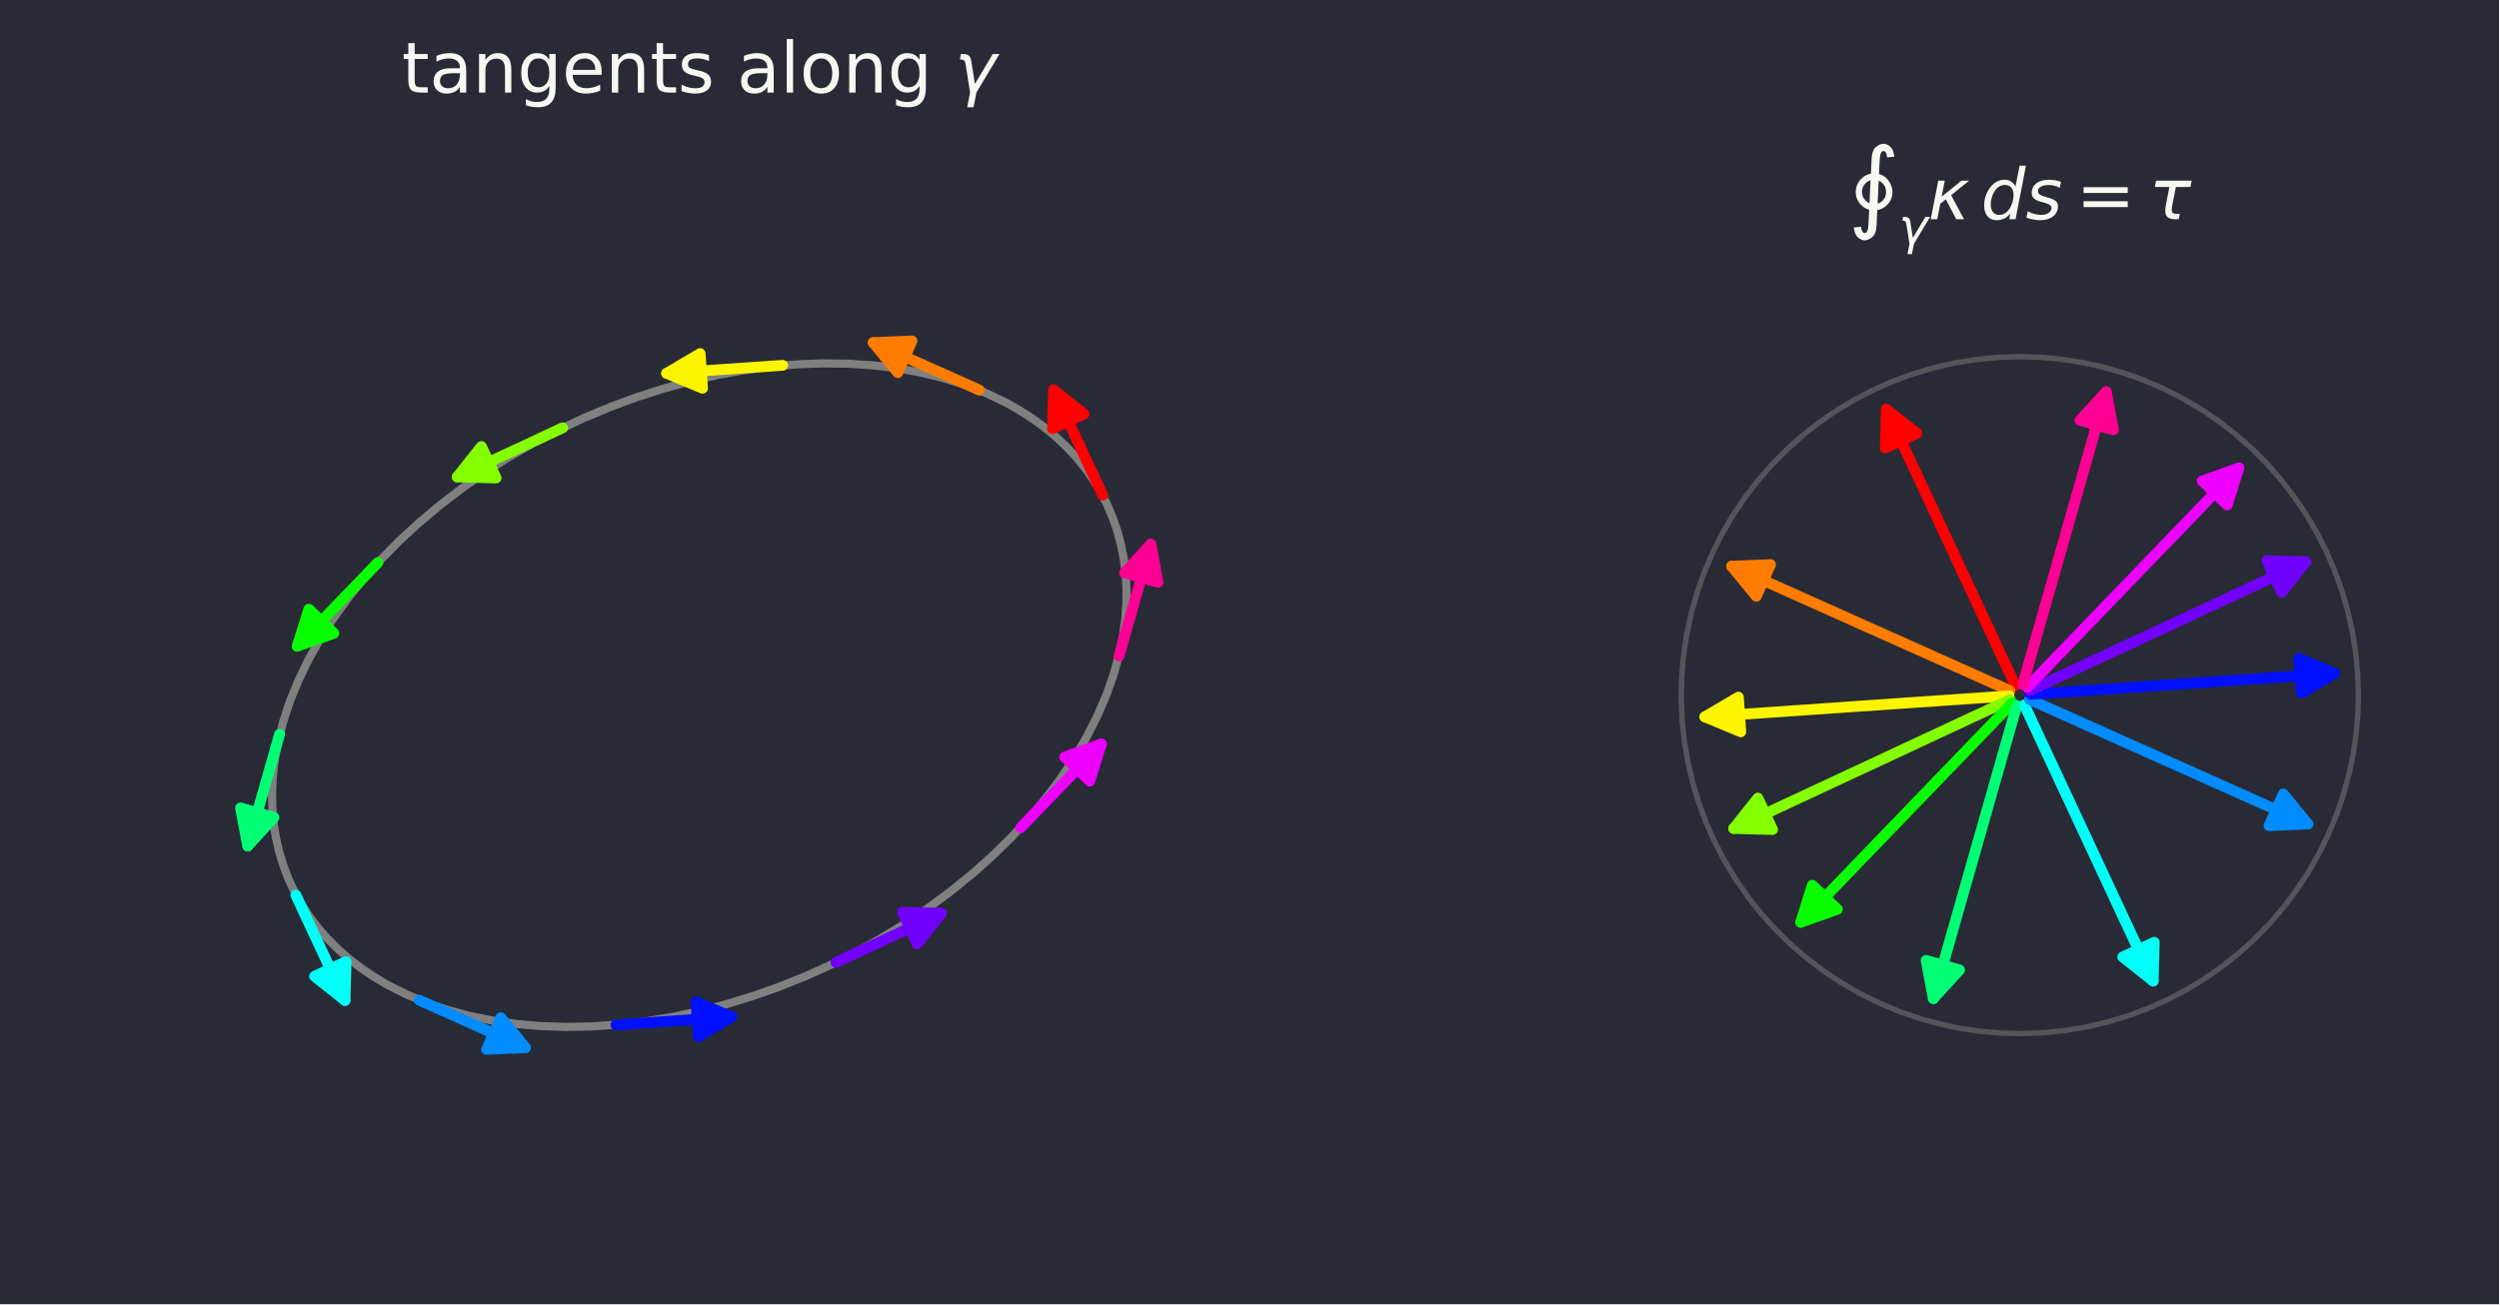
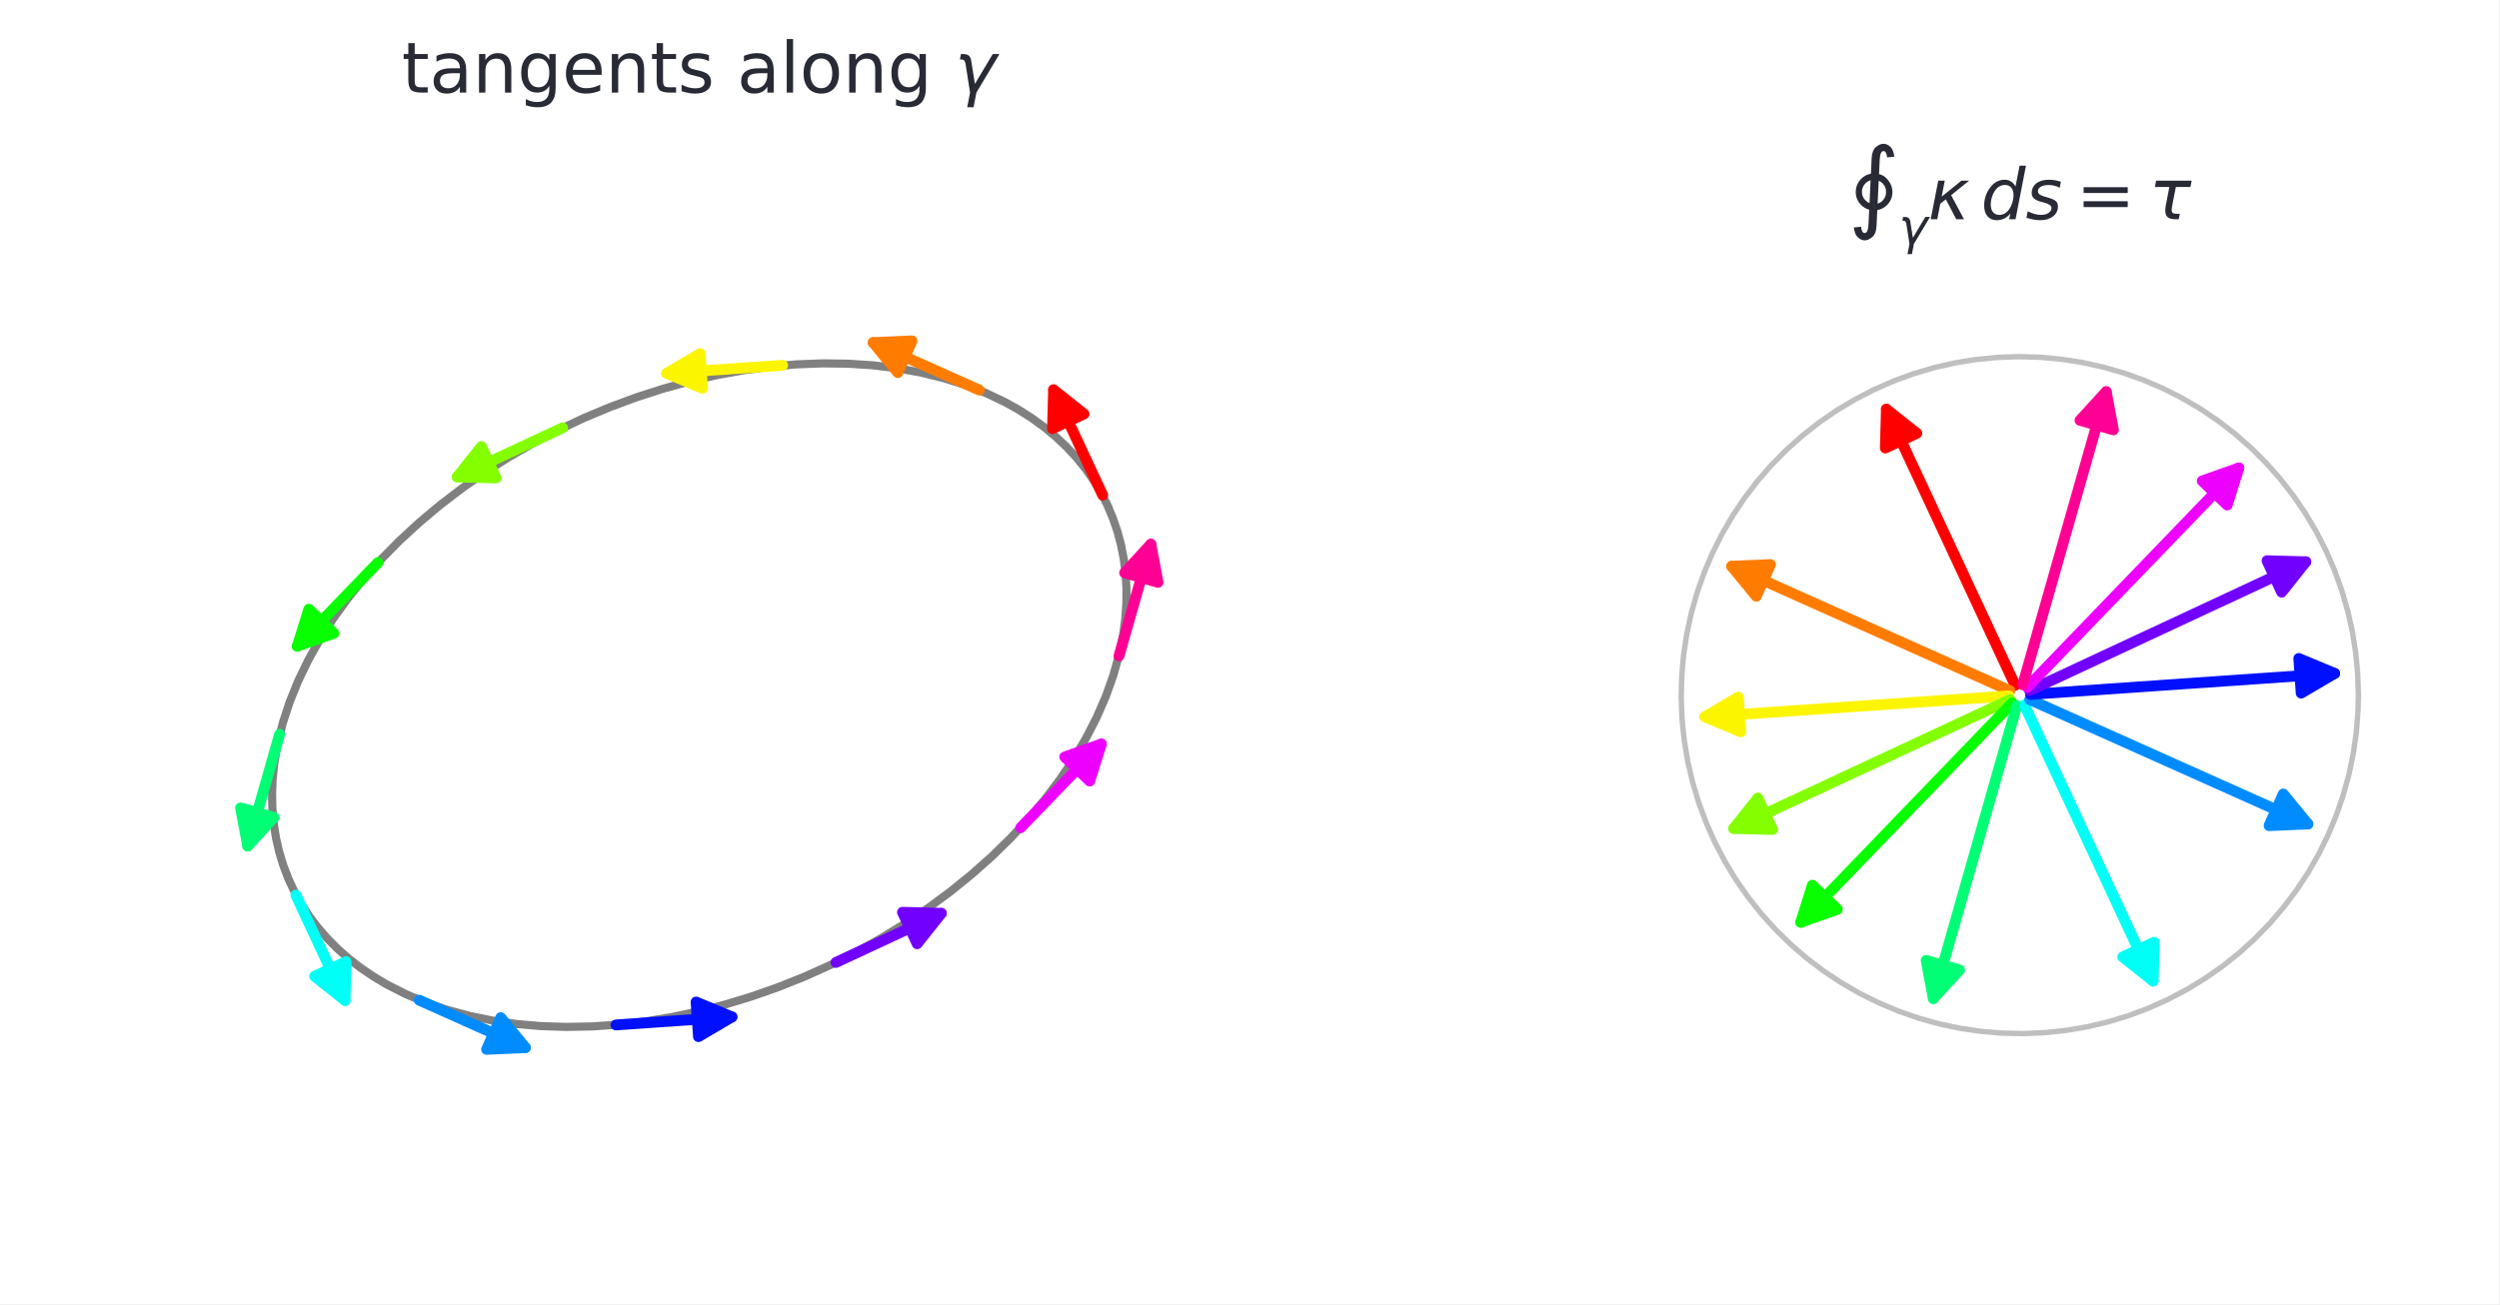
<svg xmlns="http://www.w3.org/2000/svg" xmlns:xlink="http://www.w3.org/1999/xlink" width="460.8pt" height="240.568pt" viewBox="0 0 460.8 240.568" version="1.1">
  <defs>
    <style type="text/css">*{stroke-linejoin: round; stroke-linecap: butt}</style>
  </defs>
  <g id="figure_1">
    <g id="patch_1">
-       <path d="M 0 240.568  L 460.8 240.568  L 460.8 0  L 0 0  z " style="fill: #282a36" />
+       <path d="M 0 240.568  L 460.8 240.568  L 460.8 0  L 0 0  z " style="fill: #ffffff" />
    </g>
    <g id="axes_1">
      <g id="line2d_1">
-         <path d="M 204.176 93.143  L 202.988 90.814  L 201.635 88.568  L 200.119 86.41  L 198.444 84.346  L 196.614 82.38  L 194.634 80.516  L 192.506 78.759  L 190.237 77.112  L 187.831 75.579  L 185.294 74.163  L 181.717 72.464  L 177.93 70.986  L 173.949 69.735  L 169.789 68.716  L 165.467 67.933  L 161.001 67.389  L 156.407 67.086  L 151.704 67.026  L 146.912 67.209  L 142.047 67.634  L 137.131 68.298  L 132.183 69.201  L 127.221 70.338  L 122.267 71.704  L 117.339 73.295  L 112.457 75.103  L 107.64 77.122  L 102.908 79.344  L 98.279 81.76  L 93.772 84.36  L 89.404 87.133  L 85.193 90.07  L 81.156 93.159  L 77.308 96.386  L 73.665 99.739  L 70.241 103.206  L 67.051 106.772  L 64.105 110.423  L 61.417 114.144  L 58.997 117.922  L 56.854 121.74  L 54.997 125.584  L 53.433 129.438  L 52.169 133.288  L 51.209 137.117  L 50.558 140.911  L 50.273 143.725  L 50.164 146.504  L 50.231 149.242  L 50.474 151.933  L 50.891 154.571  L 51.483 157.151  L 52.247 159.665  L 53.183 162.11  L 54.288 164.479  L 55.559 166.768  L 56.994 168.97  L 58.59 171.081  L 60.343 173.097  L 62.248 175.012  L 64.303 176.824  L 66.502 178.526  L 68.84 180.117  L 71.312 181.592  L 74.807 183.372  L 78.517 184.934  L 82.428 186.271  L 86.522 187.377  L 90.785 188.249  L 95.199 188.883  L 99.747 189.276  L 104.411 189.427  L 109.173 189.336  L 114.012 189.002  L 118.911 188.427  L 123.85 187.613  L 128.809 186.563  L 133.768 185.282  L 138.708 183.775  L 143.61 182.048  L 148.453 180.107  L 153.22 177.96  L 157.889 175.616  L 162.444 173.084  L 166.866 170.374  L 171.138 167.497  L 175.242 164.464  L 179.163 161.287  L 182.885 157.98  L 186.392 154.554  L 189.672 151.024  L 192.711 147.403  L 195.497 143.706  L 198.019 139.948  L 200.267 136.144  L 202.232 132.307  L 203.906 128.455  L 205.283 124.602  L 206.358 120.763  L 207.125 116.954  L 207.497 114.126  L 207.694 111.329  L 207.715 108.57  L 207.561 105.854  L 207.23 103.189  L 206.726 100.579  L 206.047 98.031  L 205.197 95.551  L 204.176 93.143  L 204.176 93.143  " clip-path="url(#p7dc46b25e7)" style="fill: none; stroke: #808080; stroke-width: 1.5; stroke-linecap: square" />
+         <path d="M 204.176 93.143  L 202.988 90.814  L 201.635 88.568  L 200.119 86.41  L 198.444 84.346  L 196.614 82.38  L 194.634 80.516  L 192.506 78.759  L 190.237 77.112  L 187.831 75.579  L 185.294 74.163  L 181.717 72.464  L 177.93 70.986  L 173.949 69.735  L 169.789 68.716  L 165.467 67.933  L 161.001 67.389  L 156.407 67.086  L 151.704 67.026  L 146.912 67.209  L 142.047 67.634  L 137.131 68.298  L 132.183 69.201  L 127.221 70.338  L 122.267 71.704  L 117.339 73.295  L 112.457 75.103  L 107.64 77.122  L 102.908 79.344  L 98.279 81.76  L 93.772 84.36  L 89.404 87.133  L 85.193 90.07  L 81.156 93.159  L 77.308 96.386  L 73.665 99.739  L 70.241 103.206  L 67.051 106.772  L 64.105 110.423  L 61.417 114.144  L 58.997 117.922  L 56.854 121.74  L 54.997 125.584  L 53.433 129.438  L 52.169 133.288  L 51.209 137.117  L 50.558 140.911  L 50.273 143.725  L 50.164 146.504  L 50.231 149.242  L 50.474 151.933  L 50.891 154.571  L 51.483 157.151  L 52.247 159.665  L 53.183 162.11  L 54.288 164.479  L 55.559 166.768  L 56.994 168.97  L 58.59 171.081  L 60.343 173.097  L 62.248 175.012  L 64.303 176.824  L 66.502 178.526  L 68.84 180.117  L 71.312 181.592  L 74.807 183.372  L 78.517 184.934  L 82.428 186.271  L 86.522 187.377  L 90.785 188.249  L 95.199 188.883  L 99.747 189.276  L 104.411 189.427  L 109.173 189.336  L 114.012 189.002  L 118.911 188.427  L 123.85 187.613  L 128.809 186.563  L 133.768 185.282  L 138.708 183.775  L 143.61 182.048  L 148.453 180.107  L 153.22 177.96  L 157.889 175.616  L 162.444 173.084  L 166.866 170.374  L 171.138 167.497  L 175.242 164.464  L 179.163 161.287  L 182.885 157.98  L 186.392 154.554  L 189.672 151.024  L 192.711 147.403  L 195.497 143.706  L 198.019 139.948  L 200.267 136.144  L 202.232 132.307  L 203.906 128.455  L 205.283 124.602  L 206.358 120.763  L 207.125 116.954  L 207.497 114.126  L 207.694 111.329  L 207.715 108.57  L 207.561 105.854  L 207.23 103.189  L 206.726 100.579  L 206.047 98.031  L 205.197 95.551  L 204.176 93.143  L 204.176 93.143  " clip-path="url(#pf530fea430)" style="fill: none; stroke: #808080; stroke-width: 1.5; stroke-linecap: square" />
      </g>
      <g id="patch_2">
        <path d="M 203.33 91.328  Q 198.33 80.604 194.274 71.907  " style="fill: none; stroke: #ff0000; stroke-width: 2; stroke-linecap: round" />
        <path d="M 194.079 79.06  L 194.274 71.907  L 199.879 76.355  z " style="fill: #ff0000; stroke: #ff0000; stroke-width: 2; stroke-linecap: round" />
      </g>
      <g id="patch_3">
        <path d="M 180.576 71.948  Q 169.775 67.115 161.016 63.196  " style="fill: none; stroke: #ff7c00; stroke-width: 2; stroke-linecap: round" />
        <path d="M 165.551 68.731  L 161.016 63.196  L 168.165 62.889  z " style="fill: #ff7c00; stroke: #ff7c00; stroke-width: 2; stroke-linecap: round" />
      </g>
      <g id="patch_4">
        <path d="M 144.309 67.387  Q 132.505 68.201 122.931 68.862  " style="fill: none; stroke: #fcf500; stroke-width: 2; stroke-linecap: round" />
        <path d="M 129.537 71.614  L 122.931 68.862  L 129.096 65.229  z " style="fill: #fcf500; stroke: #fcf500; stroke-width: 2; stroke-linecap: round" />
      </g>
      <g id="patch_5">
        <path d="M 103.743 78.916  Q 93.019 83.917 84.322 87.972  " style="fill: none; stroke: #84ff00; stroke-width: 2; stroke-linecap: round" />
        <path d="M 91.475 88.168  L 84.322 87.972  L 88.77 82.367  z " style="fill: #84ff00; stroke: #84ff00; stroke-width: 2; stroke-linecap: round" />
      </g>
      <g id="patch_6">
        <path d="M 69.686 103.772  Q 61.474 112.29 54.815 119.199  " style="fill: none; stroke: #08ff00; stroke-width: 2; stroke-linecap: round" />
        <path d="M 61.56 116.812  L 54.815 119.199  L 56.952 112.371  z " style="fill: #08ff00; stroke: #08ff00; stroke-width: 2; stroke-linecap: round" />
      </g>
      <g id="patch_7">
        <path d="M 51.551 135.454  Q 48.311 146.834 45.683 156.063  " style="fill: none; stroke: #00ff74; stroke-width: 2; stroke-linecap: round" />
        <path d="M 50.514 150.784  L 45.683 156.063  L 44.358 149.032  z " style="fill: #00ff74; stroke: #00ff74; stroke-width: 2; stroke-linecap: round" />
      </g>
      <g id="patch_8">
        <path d="M 54.561 165.12  Q 59.561 175.844 63.617 184.541  " style="fill: none; stroke: #00fff6; stroke-width: 2; stroke-linecap: round" />
        <path d="M 63.812 177.388  L 63.617 184.541  L 58.012 180.093  z " style="fill: #00fff6; stroke: #00fff6; stroke-width: 2; stroke-linecap: round" />
      </g>
      <g id="patch_9">
        <path d="M 77.315 184.5  Q 88.116 189.332 96.875 193.252  " style="fill: none; stroke: #008cff; stroke-width: 2; stroke-linecap: round" />
        <path d="M 92.34 187.717  L 96.875 193.252  L 89.726 193.559  z " style="fill: #008cff; stroke: #008cff; stroke-width: 2; stroke-linecap: round" />
      </g>
      <g id="patch_10">
        <path d="M 113.582 189.061  Q 125.386 188.246 134.96 187.585  " style="fill: none; stroke: #0010ff; stroke-width: 2; stroke-linecap: round" />
        <path d="M 128.354 184.834  L 134.96 187.585  L 128.795 191.219  z " style="fill: #0010ff; stroke: #0010ff; stroke-width: 2; stroke-linecap: round" />
      </g>
      <g id="patch_11">
        <path d="M 154.148 177.531  Q 164.872 172.531 173.569 168.475  " style="fill: none; stroke: #7200ff; stroke-width: 2; stroke-linecap: round" />
        <path d="M 166.416 168.28  L 173.569 168.475  L 169.121 174.08  z " style="fill: #7200ff; stroke: #7200ff; stroke-width: 2; stroke-linecap: round" />
      </g>
      <g id="patch_12">
        <path d="M 188.205 152.676  Q 196.417 144.157 203.076 137.248  " style="fill: none; stroke: #ee00ff; stroke-width: 2; stroke-linecap: round" />
        <path d="M 196.331 139.635  L 203.076 137.248  L 200.939 144.077  z " style="fill: #ee00ff; stroke: #ee00ff; stroke-width: 2; stroke-linecap: round" />
      </g>
      <g id="patch_13">
        <path d="M 206.34 120.994  Q 209.58 109.614 212.208 100.384  " style="fill: none; stroke: #ff0094; stroke-width: 2; stroke-linecap: round" />
        <path d="M 207.377 105.663  L 212.208 100.384  L 213.533 107.416  z " style="fill: #ff0094; stroke: #ff0094; stroke-width: 2; stroke-linecap: round" />
      </g>
      <g id="text_1">
-         <g style="fill: #f8f8f2" transform="translate(74.08545 17.08) scale(0.13 -0.13)">
+         <g style="fill: #282a36" transform="translate(74.08545 17.08) scale(0.13 -0.13)">
          <defs>
            <path id="DejaVuSans-57" d="M 1172 4494  L 1172 3500  L 2356 3500  L 2356 3053  L 1172 3053  L 1172 1153  Q 1172 725 1289 603  Q 1406 481 1766 481  L 2356 481  L 2356 0  L 1766 0  Q 1100 0 847 248  Q 594 497 594 1153  L 594 3053  L 172 3053  L 172 3500  L 594 3500  L 594 4494  L 1172 4494  z " transform="scale(0.015625)" />
            <path id="DejaVuSans-44" d="M 2194 1759  Q 1497 1759 1228 1600  Q 959 1441 959 1056  Q 959 750 1161 570  Q 1363 391 1709 391  Q 2188 391 2477 730  Q 2766 1069 2766 1631  L 2766 1759  L 2194 1759  z M 3341 1997  L 3341 0  L 2766 0  L 2766 531  Q 2569 213 2275 61  Q 1981 -91 1556 -91  Q 1019 -91 701 211  Q 384 513 384 1019  Q 384 1609 779 1909  Q 1175 2209 1959 2209  L 2766 2209  L 2766 2266  Q 2766 2663 2505 2880  Q 2244 3097 1772 3097  Q 1472 3097 1187 3025  Q 903 2953 641 2809  L 641 3341  Q 956 3463 1253 3523  Q 1550 3584 1831 3584  Q 2591 3584 2966 3190  Q 3341 2797 3341 1997  z " transform="scale(0.015625)" />
            <path id="DejaVuSans-51" d="M 3513 2113  L 3513 0  L 2938 0  L 2938 2094  Q 2938 2591 2744 2837  Q 2550 3084 2163 3084  Q 1697 3084 1428 2787  Q 1159 2491 1159 1978  L 1159 0  L 581 0  L 581 3500  L 1159 3500  L 1159 2956  Q 1366 3272 1645 3428  Q 1925 3584 2291 3584  Q 2894 3584 3203 3211  Q 3513 2838 3513 2113  z " transform="scale(0.015625)" />
            <path id="DejaVuSans-4a" d="M 2906 1791  Q 2906 2416 2648 2759  Q 2391 3103 1925 3103  Q 1463 3103 1205 2759  Q 947 2416 947 1791  Q 947 1169 1205 825  Q 1463 481 1925 481  Q 2391 481 2648 825  Q 2906 1169 2906 1791  z M 3481 434  Q 3481 -459 3084 -895  Q 2688 -1331 1869 -1331  Q 1566 -1331 1297 -1286  Q 1028 -1241 775 -1147  L 775 -588  Q 1028 -725 1275 -790  Q 1522 -856 1778 -856  Q 2344 -856 2625 -561  Q 2906 -266 2906 331  L 2906 616  Q 2728 306 2450 153  Q 2172 0 1784 0  Q 1141 0 747 490  Q 353 981 353 1791  Q 353 2603 747 3093  Q 1141 3584 1784 3584  Q 2172 3584 2450 3431  Q 2728 3278 2906 2969  L 2906 3500  L 3481 3500  L 3481 434  z " transform="scale(0.015625)" />
            <path id="DejaVuSans-48" d="M 3597 1894  L 3597 1613  L 953 1613  Q 991 1019 1311 708  Q 1631 397 2203 397  Q 2534 397 2845 478  Q 3156 559 3463 722  L 3463 178  Q 3153 47 2828 -22  Q 2503 -91 2169 -91  Q 1331 -91 842 396  Q 353 884 353 1716  Q 353 2575 817 3079  Q 1281 3584 2069 3584  Q 2775 3584 3186 3129  Q 3597 2675 3597 1894  z M 3022 2063  Q 3016 2534 2758 2815  Q 2500 3097 2075 3097  Q 1594 3097 1305 2825  Q 1016 2553 972 2059  L 3022 2063  z " transform="scale(0.015625)" />
            <path id="DejaVuSans-56" d="M 2834 3397  L 2834 2853  Q 2591 2978 2328 3040  Q 2066 3103 1784 3103  Q 1356 3103 1142 2972  Q 928 2841 928 2578  Q 928 2378 1081 2264  Q 1234 2150 1697 2047  L 1894 2003  Q 2506 1872 2764 1633  Q 3022 1394 3022 966  Q 3022 478 2636 193  Q 2250 -91 1575 -91  Q 1294 -91 989 -36  Q 684 19 347 128  L 347 722  Q 666 556 975 473  Q 1284 391 1588 391  Q 1994 391 2212 530  Q 2431 669 2431 922  Q 2431 1156 2273 1281  Q 2116 1406 1581 1522  L 1381 1569  Q 847 1681 609 1914  Q 372 2147 372 2553  Q 372 3047 722 3315  Q 1072 3584 1716 3584  Q 2034 3584 2315 3537  Q 2597 3491 2834 3397  z " transform="scale(0.015625)" />
            <path id="DejaVuSans-3" transform="scale(0.015625)" />
            <path id="DejaVuSans-4f" d="M 603 4863  L 1178 4863  L 1178 0  L 603 0  L 603 4863  z " transform="scale(0.015625)" />
            <path id="DejaVuSans-52" d="M 1959 3097  Q 1497 3097 1228 2736  Q 959 2375 959 1747  Q 959 1119 1226 758  Q 1494 397 1959 397  Q 2419 397 2687 759  Q 2956 1122 2956 1747  Q 2956 2369 2687 2733  Q 2419 3097 1959 3097  z M 1959 3584  Q 2709 3584 3137 3096  Q 3566 2609 3566 1747  Q 3566 888 3137 398  Q 2709 -91 1959 -91  Q 1206 -91 779 398  Q 353 888 353 1747  Q 353 2609 779 3096  Q 1206 3584 1959 3584  z " transform="scale(0.015625)" />
            <path id="DejaVuSans-Oblique-347" d="M 1491 2950  L 1838 788  L 3456 3500  L 4066 3500  L 1972 0  L 1713 -1331  L 1138 -1331  L 1397 0  L 988 2613  Q 925 3006 628 3006  L 475 3006  L 569 3500  L 788 3500  Q 1403 3500 1491 2950  z " transform="scale(0.015625)" />
          </defs>
          <use xlink:href="#DejaVuSans-57" transform="translate(0 0.015625)" />
          <use xlink:href="#DejaVuSans-44" transform="translate(39.20898 0.015625)" />
          <use xlink:href="#DejaVuSans-51" transform="translate(100.4883 0.015625)" />
          <use xlink:href="#DejaVuSans-4a" transform="translate(163.8672 0.015625)" />
          <use xlink:href="#DejaVuSans-48" transform="translate(227.3438 0.015625)" />
          <use xlink:href="#DejaVuSans-51" transform="translate(288.8672 0.015625)" />
          <use xlink:href="#DejaVuSans-57" transform="translate(352.2461 0.015625)" />
          <use xlink:href="#DejaVuSans-56" transform="translate(391.4551 0.015625)" />
          <use xlink:href="#DejaVuSans-3" transform="translate(443.5547 0.015625)" />
          <use xlink:href="#DejaVuSans-44" transform="translate(475.3418 0.015625)" />
          <use xlink:href="#DejaVuSans-4f" transform="translate(536.6211 0.015625)" />
          <use xlink:href="#DejaVuSans-52" transform="translate(564.4043 0.015625)" />
          <use xlink:href="#DejaVuSans-51" transform="translate(625.5859 0.015625)" />
          <use xlink:href="#DejaVuSans-4a" transform="translate(688.9648 0.015625)" />
          <use xlink:href="#DejaVuSans-3" transform="translate(752.4414 0.015625)" />
          <use xlink:href="#DejaVuSans-Oblique-347" transform="translate(784.2285 0.015625)" />
        </g>
      </g>
    </g>
    <g id="axes_2">
      <g id="line2d_2">
-         <path d="M 434.87 128.224  L 434.746 124.294  L 434.375 120.379  L 433.759 116.496  L 432.899 112.659  L 431.799 108.884  L 430.464 105.186  L 428.899 101.579  L 427.109 98.077  L 425.103 94.696  L 422.888 91.447  L 420.473 88.344  L 417.868 85.399  L 415.082 82.624  L 412.127 80.03  L 409.014 77.627  L 405.757 75.425  L 402.367 73.433  L 398.859 71.657  L 395.246 70.106  L 391.542 68.785  L 387.763 67.701  L 383.923 66.856  L 380.037 66.255  L 376.121 65.899  L 372.191 65.791  L 368.261 65.93  L 364.348 66.316  L 360.467 66.948  L 356.634 67.823  L 352.863 68.938  L 349.17 70.287  L 345.569 71.867  L 342.075 73.67  L 338.701 75.689  L 335.461 77.917  L 332.368 80.344  L 329.433 82.961  L 326.669 85.758  L 324.087 88.723  L 321.696 91.845  L 319.507 95.111  L 317.528 98.509  L 315.766 102.024  L 314.229 105.643  L 312.923 109.352  L 311.853 113.136  L 311.024 116.979  L 310.438 120.867  L 310.098 124.784  L 310.005 128.715  L 310.159 132.644  L 310.561 136.556  L 311.208 140.434  L 312.098 144.264  L 313.228 148.03  L 314.592 151.718  L 316.186 155.313  L 318.002 158.8  L 320.035 162.166  L 322.276 165.397  L 324.715 168.481  L 327.344 171.405  L 330.151 174.158  L 333.127 176.728  L 336.258 179.107  L 339.532 181.283  L 342.938 183.249  L 346.46 184.997  L 350.085 186.519  L 353.799 187.811  L 357.587 188.866  L 361.434 189.68  L 365.324 190.251  L 369.242 190.576  L 373.174 190.653  L 377.102 190.483  L 381.012 190.066  L 384.888 189.403  L 388.714 188.498  L 392.476 187.354  L 396.158 185.975  L 399.747 184.367  L 403.226 182.537  L 406.584 180.491  L 409.807 178.238  L 412.881 175.786  L 415.795 173.146  L 418.536 170.328  L 421.095 167.342  L 423.461 164.202  L 425.625 160.919  L 427.577 157.506  L 429.311 153.977  L 430.819 150.345  L 432.096 146.626  L 433.136 142.834  L 433.936 138.985  L 434.491 135.092  L 434.8 131.172  L 434.87 128.224  L 434.87 128.224  " clip-path="url(#p3377825341)" style="fill: none; stroke: #808080; stroke-opacity: 0.5; stroke-linecap: square" />
+         <path d="M 434.87 128.224  L 434.746 124.294  L 434.375 120.379  L 433.759 116.496  L 432.899 112.659  L 431.799 108.884  L 430.464 105.186  L 428.899 101.579  L 427.109 98.077  L 425.103 94.696  L 422.888 91.447  L 420.473 88.344  L 417.868 85.399  L 415.082 82.624  L 412.127 80.03  L 409.014 77.627  L 405.757 75.425  L 402.367 73.433  L 398.859 71.657  L 395.246 70.106  L 391.542 68.785  L 387.763 67.701  L 383.923 66.856  L 380.037 66.255  L 376.121 65.899  L 372.191 65.791  L 368.261 65.93  L 364.348 66.316  L 360.467 66.948  L 356.634 67.823  L 352.863 68.938  L 349.17 70.287  L 345.569 71.867  L 342.075 73.67  L 338.701 75.689  L 335.461 77.917  L 332.368 80.344  L 329.433 82.961  L 326.669 85.758  L 324.087 88.723  L 321.696 91.845  L 319.507 95.111  L 317.528 98.509  L 315.766 102.024  L 314.229 105.643  L 312.923 109.352  L 311.853 113.136  L 311.024 116.979  L 310.438 120.867  L 310.098 124.784  L 310.005 128.715  L 310.159 132.644  L 310.561 136.556  L 311.208 140.434  L 312.098 144.264  L 313.228 148.03  L 314.592 151.718  L 316.186 155.313  L 318.002 158.8  L 320.035 162.166  L 322.276 165.397  L 324.715 168.481  L 327.344 171.405  L 330.151 174.158  L 333.127 176.728  L 336.258 179.107  L 339.532 181.283  L 342.938 183.249  L 346.46 184.997  L 350.085 186.519  L 353.799 187.811  L 357.587 188.866  L 361.434 189.68  L 365.324 190.251  L 369.242 190.576  L 373.174 190.653  L 377.102 190.483  L 381.012 190.066  L 384.888 189.403  L 388.714 188.498  L 392.476 187.354  L 396.158 185.975  L 399.747 184.367  L 403.226 182.537  L 406.584 180.491  L 409.807 178.238  L 412.881 175.786  L 415.795 173.146  L 418.536 170.328  L 421.095 167.342  L 423.461 164.202  L 425.625 160.919  L 427.577 157.506  L 429.311 153.977  L 430.819 150.345  L 432.096 146.626  L 433.136 142.834  L 433.936 138.985  L 434.491 135.092  L 434.8 131.172  L 434.87 128.224  L 434.87 128.224  " clip-path="url(#p0bfcd72861)" style="fill: none; stroke: #808080; stroke-opacity: 0.5; stroke-linecap: square" />
      </g>
      <g id="patch_14">
        <path d="M 371.591 126.411  Q 359.244 99.933 347.842 75.482  " style="fill: none; stroke: #ff0000; stroke-width: 2; stroke-linecap: round" />
        <path d="M 347.647 82.634  L 347.842 75.482  L 353.447 79.93  z " style="fill: #ff0000; stroke: #ff0000; stroke-width: 2; stroke-linecap: round" />
      </g>
      <g id="patch_15">
        <path d="M 370.61 127.407  Q 343.943 115.474 319.317 104.455  " style="fill: none; stroke: #ff7c00; stroke-width: 2; stroke-linecap: round" />
        <path d="M 323.852 109.99  L 319.317 104.455  L 326.466 104.148  z " style="fill: #ff7c00; stroke: #ff7c00; stroke-width: 2; stroke-linecap: round" />
      </g>
      <g id="patch_16">
        <path d="M 370.441 128.362  Q 341.295 130.373 314.38 132.231  " style="fill: none; stroke: #fcf500; stroke-width: 2; stroke-linecap: round" />
        <path d="M 320.985 134.983  L 314.38 132.231  L 320.544 128.598  z " style="fill: #fcf500; stroke: #fcf500; stroke-width: 2; stroke-linecap: round" />
      </g>
      <g id="patch_17">
        <path d="M 370.623 129.069  Q 344.145 141.416 319.694 152.818  " style="fill: none; stroke: #84ff00; stroke-width: 2; stroke-linecap: round" />
        <path d="M 326.847 153.013  L 319.694 152.818  L 324.142 147.213  z " style="fill: #84ff00; stroke: #84ff00; stroke-width: 2; stroke-linecap: round" />
      </g>
      <g id="patch_18">
        <path d="M 371.048 129.664  Q 350.772 150.698 332.049 170.122  " style="fill: none; stroke: #08ff00; stroke-width: 2; stroke-linecap: round" />
        <path d="M 338.794 167.735  L 332.049 170.122  L 334.187 163.293  z " style="fill: #08ff00; stroke: #08ff00; stroke-width: 2; stroke-linecap: round" />
      </g>
      <g id="patch_19">
        <path d="M 371.889 130.148  Q 363.888 158.246 356.5 184.194  " style="fill: none; stroke: #00ff74; stroke-width: 2; stroke-linecap: round" />
        <path d="M 361.33 178.915  L 356.5 184.194  L 355.175 177.162  z " style="fill: #00ff74; stroke: #00ff74; stroke-width: 2; stroke-linecap: round" />
      </g>
      <g id="patch_20">
        <path d="M 373.282 130.037  Q 385.629 156.515 397.03 180.966  " style="fill: none; stroke: #00fff6; stroke-width: 2; stroke-linecap: round" />
        <path d="M 397.226 173.813  L 397.03 180.966  L 391.426 176.518  z " style="fill: #00fff6; stroke: #00fff6; stroke-width: 2; stroke-linecap: round" />
      </g>
      <g id="patch_21">
        <path d="M 374.262 129.041  Q 400.93 140.973 425.556 151.993  " style="fill: none; stroke: #008cff; stroke-width: 2; stroke-linecap: round" />
        <path d="M 421.021 146.458  L 425.556 151.993  L 418.407 152.299  z " style="fill: #008cff; stroke: #008cff; stroke-width: 2; stroke-linecap: round" />
      </g>
      <g id="patch_22">
        <path d="M 374.432 128.086  Q 403.578 126.074 430.493 124.217  " style="fill: none; stroke: #0010ff; stroke-width: 2; stroke-linecap: round" />
        <path d="M 423.888 121.465  L 430.493 124.217  L 424.328 127.85  z " style="fill: #0010ff; stroke: #0010ff; stroke-width: 2; stroke-linecap: round" />
      </g>
      <g id="patch_23">
        <path d="M 374.25 127.378  Q 400.727 115.032 425.179 103.63  " style="fill: none; stroke: #7200ff; stroke-width: 2; stroke-linecap: round" />
        <path d="M 418.026 103.434  L 425.179 103.63  L 420.731 109.235  z " style="fill: #7200ff; stroke: #7200ff; stroke-width: 2; stroke-linecap: round" />
      </g>
      <g id="patch_24">
        <path d="M 373.825 126.783  Q 394.1 105.75 412.824 86.326  " style="fill: none; stroke: #ee00ff; stroke-width: 2; stroke-linecap: round" />
        <path d="M 406.078 88.713  L 412.824 86.326  L 410.686 93.154  z " style="fill: #ee00ff; stroke: #ee00ff; stroke-width: 2; stroke-linecap: round" />
      </g>
      <g id="patch_25">
        <path d="M 372.984 126.3  Q 380.985 98.201 388.373 72.254  " style="fill: none; stroke: #ff0094; stroke-width: 2; stroke-linecap: round" />
        <path d="M 383.543 77.533  L 388.373 72.254  L 389.698 79.285  z " style="fill: #ff0094; stroke: #ff0094; stroke-width: 2; stroke-linecap: round" />
      </g>
      <g id="text_2">
-         <g style="fill: #f8f8f2" transform="translate(340.7814 40.56016) scale(0.13 -0.13)">
+         <g style="fill: #282a36" transform="translate(340.7814 40.56016) scale(0.13 -0.13)">
          <defs>
            <path id="DejaVuSansDisplay-14" d="M 2134 5525  Q 2172 6263 2538 6563  Q 2888 6850 3213 6850  Q 3553 6850 3866 6541  Q 4109 6300 4200 5678  L 3544 5613  Q 3469 6188 3219 6188  Q 2906 6188 2869 5413  L 2806 4097  Q 3244 3991 3534 3659  Q 4022 3113 4022 2466  Q 4022 1775 3534 1288  Q 3153 913 2647 825  L 2581 -597  Q 2547 -1334 2178 -1634  Q 1828 -1922 1503 -1922  Q 1163 -1922 850 -1613  Q 606 -1372 516 -750  L 1172 -684  Q 1247 -1259 1497 -1259  Q 1809 -1259 1847 -488  L 1913 863  Q 1500 969 1181 1291  Q 694 1781 694 2466  Q 694 3156 1184 3663  Q 1550 4044 2069 4128  L 2134 5525  z M 2678 1419  Q 2947 1491 3144 1697  Q 3450 2016 3447 2472  Q 3447 2941 3134 3253  Q 2972 3413 2775 3491  L 2678 1419  z M 1941 1459  L 2038 3534  Q 1769 3459 1572 3256  Q 1253 2928 1256 2472  Q 1256 2016 1588 1697  Q 1750 1538 1941 1459  z " transform="scale(0.015625)" />
            <path id="DejaVuSans-Oblique-34e" d="M 938 3500  L 1531 3500  L 1247 2047  L 3041 3500  L 3741 3500  L 2106 2181  L 3275 0  L 2572 0  L 1628 1806  L 1122 1403  L 850 0  L 256 0  L 938 3500  z " transform="scale(0.015625)" />
            <path id="DejaVuSans-Oblique-47" d="M 2675 525  Q 2444 222 2128 65  Q 1813 -91 1428 -91  Q 903 -91 598 267  Q 294 625 294 1247  Q 294 1766 478 2236  Q 663 2706 1013 3078  Q 1244 3325 1534 3454  Q 1825 3584 2144 3584  Q 2481 3584 2739 3421  Q 2997 3259 3138 2956  L 3513 4863  L 4091 4863  L 3144 0  L 2566 0  L 2675 525  z M 891 1350  Q 891 897 1095 644  Q 1300 391 1663 391  Q 1931 391 2161 520  Q 2391 650 2566 903  Q 2750 1166 2856 1509  Q 2963 1853 2963 2188  Q 2963 2622 2758 2865  Q 2553 3109 2194 3109  Q 1922 3109 1687 2981  Q 1453 2853 1288 2613  Q 1106 2353 998 2009  Q 891 1666 891 1350  z " transform="scale(0.015625)" />
            <path id="DejaVuSans-Oblique-56" d="M 3200 3397  L 3091 2853  Q 2863 2978 2609 3040  Q 2356 3103 2088 3103  Q 1634 3103 1373 2948  Q 1113 2794 1113 2528  Q 1113 2219 1719 2053  Q 1766 2041 1788 2034  L 1972 1978  Q 2547 1819 2739 1644  Q 2931 1469 2931 1166  Q 2931 609 2489 259  Q 2047 -91 1331 -91  Q 1053 -91 747 -37  Q 441 16 72 128  L 184 722  Q 500 559 806 475  Q 1113 391 1394 391  Q 1816 391 2080 572  Q 2344 753 2344 1031  Q 2344 1331 1650 1516  L 1591 1531  L 1394 1581  Q 956 1697 753 1886  Q 550 2075 550 2369  Q 550 2928 970 3256  Q 1391 3584 2113 3584  Q 2397 3584 2667 3537  Q 2938 3491 3200 3397  z " transform="scale(0.015625)" />
            <path id="DejaVuSans-20" d="M 678 2906  L 4684 2906  L 4684 2381  L 678 2381  L 678 2906  z M 678 1631  L 4684 1631  L 4684 1100  L 678 1100  L 678 1631  z " transform="scale(0.015625)" />
            <path id="DejaVuSans-Oblique-358" d="M 2103 638  Q 2188 488 2525 488  L 2800 488  L 2706 0  L 2363 0  Q 1800 0 1600 300  Q 1403 606 1534 1269  L 1856 2925  L 541 2925  L 653 3500  L 3881 3500  L 3769 2925  L 2444 2925  L 2113 1234  Q 2025 781 2103 638  z " transform="scale(0.015625)" />
          </defs>
          <use xlink:href="#DejaVuSansDisplay-14" transform="translate(0 0.96875)" />
          <use xlink:href="#DejaVuSans-Oblique-347" transform="translate(71.75977 -34.0625) scale(0.7)" />
          <use xlink:href="#DejaVuSans-Oblique-34e" transform="translate(113.1855 0.96875)" />
          <use xlink:href="#DejaVuSans-Oblique-47" transform="translate(188.3568 0.96875)" />
          <use xlink:href="#DejaVuSans-Oblique-56" transform="translate(251.8333 0.96875)" />
          <use xlink:href="#DejaVuSans-20" transform="translate(323.4154 0.96875)" />
          <use xlink:href="#DejaVuSans-Oblique-358" transform="translate(426.6868 0.96875)" />
        </g>
      </g>
    </g>
  </g>
  <defs>
-     <clipPath id="p7dc46b25e7">
+     <clipPath id="pf530fea430">
      <rect x="7.2" y="23.08" width="243.491" height="210.288" />
    </clipPath>
-     <clipPath id="p3377825341">
+     <clipPath id="p0bfcd72861">
      <rect x="291.273" y="47.06" width="162.327" height="162.327" />
    </clipPath>
  </defs>
</svg>
